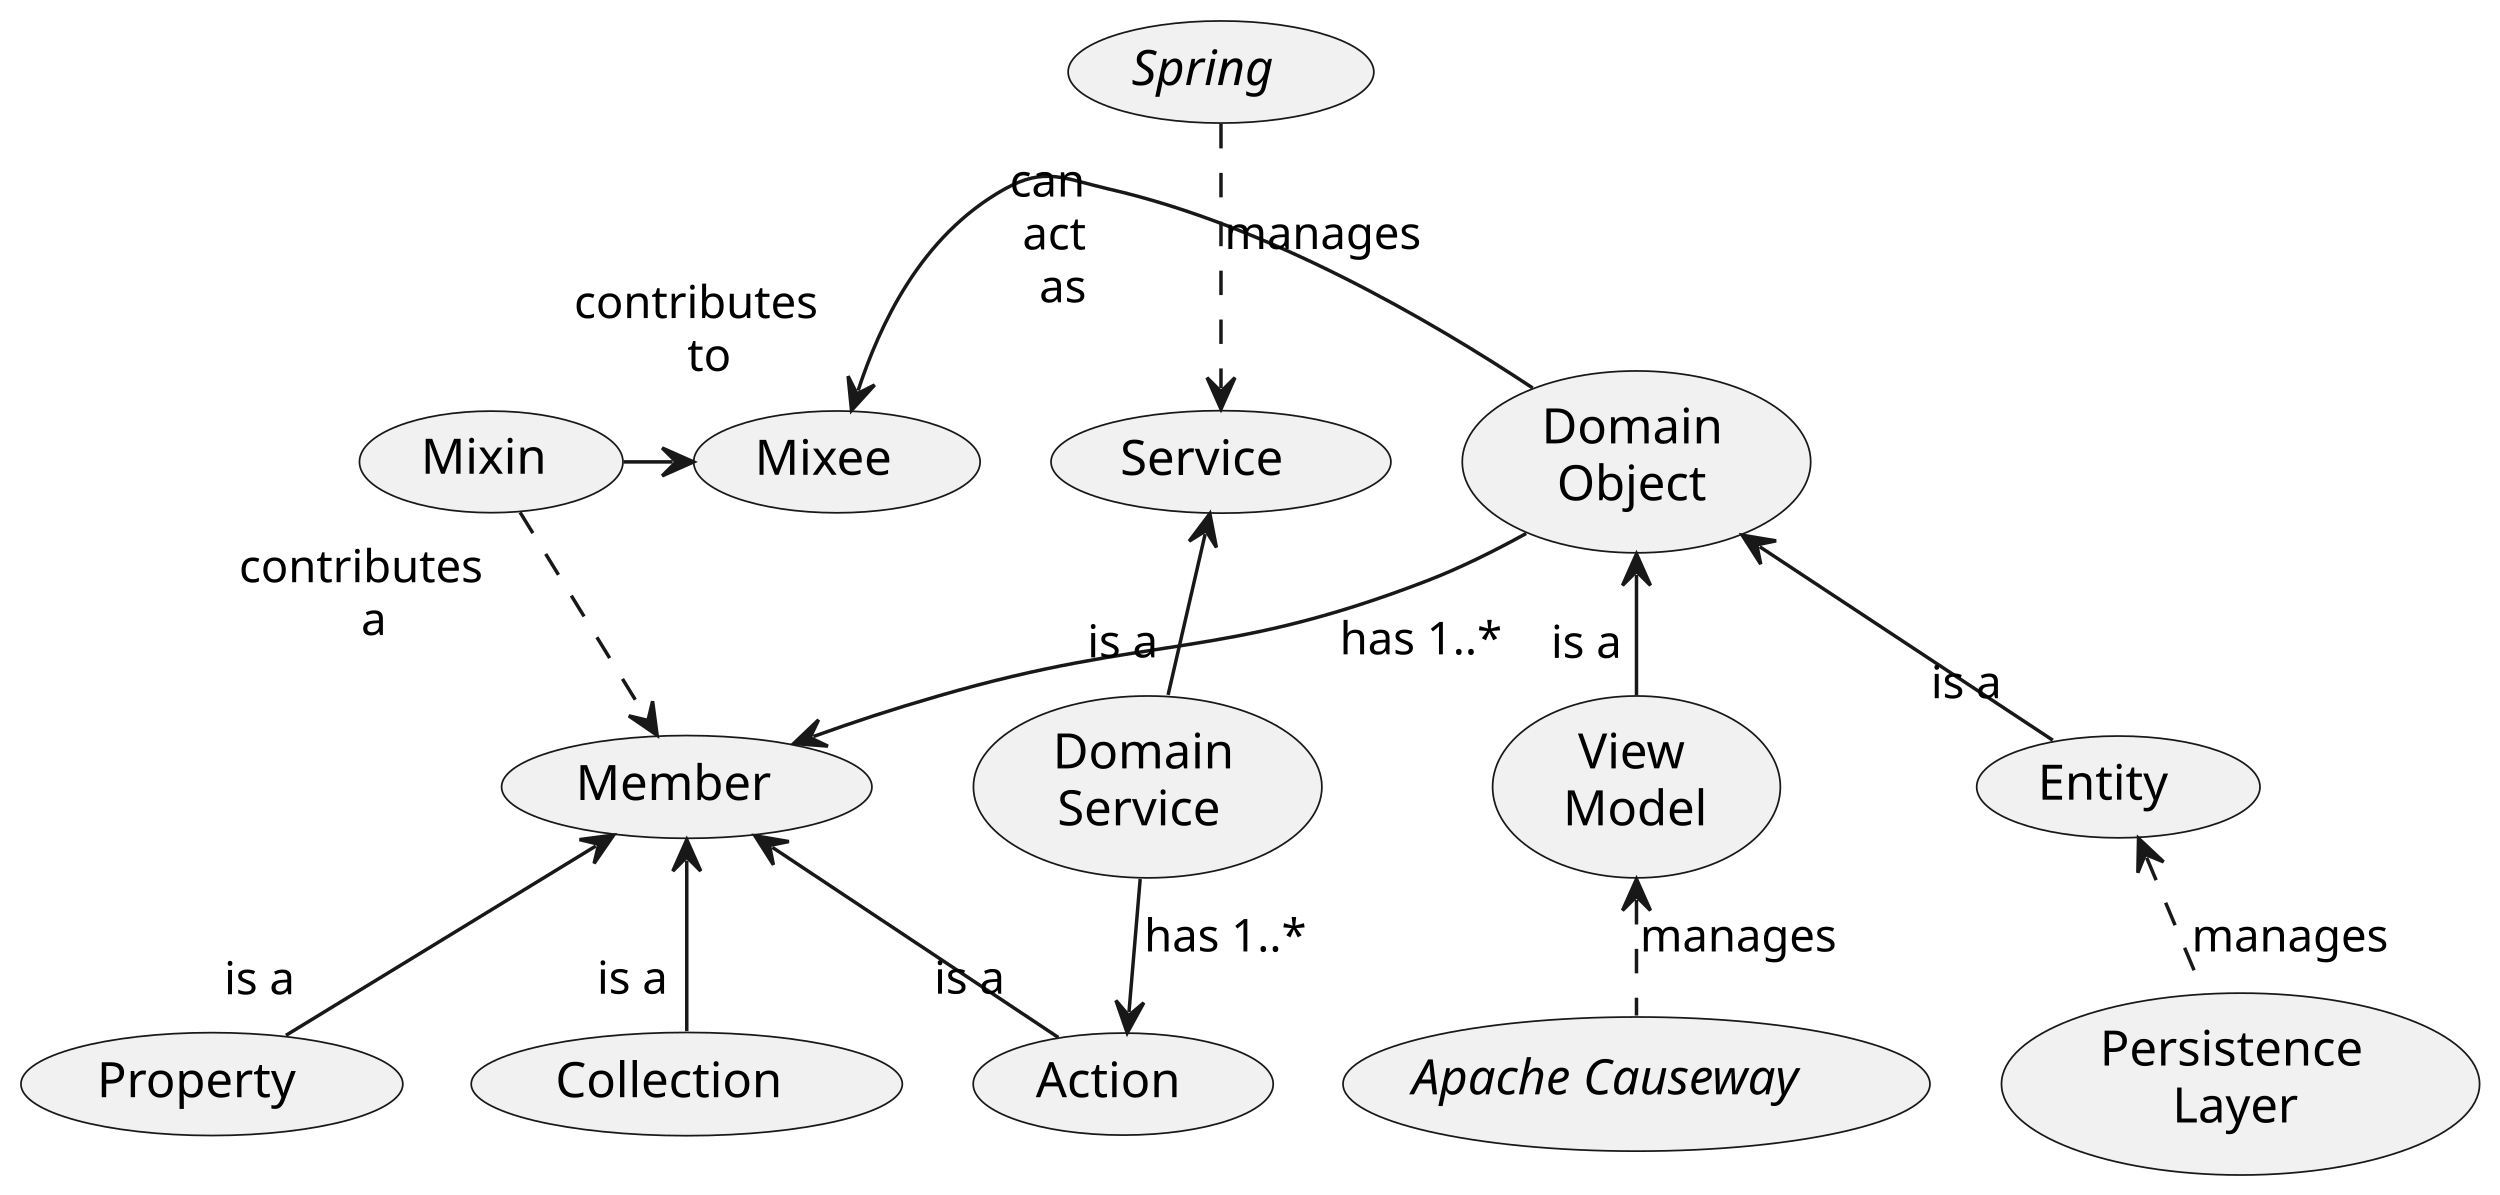
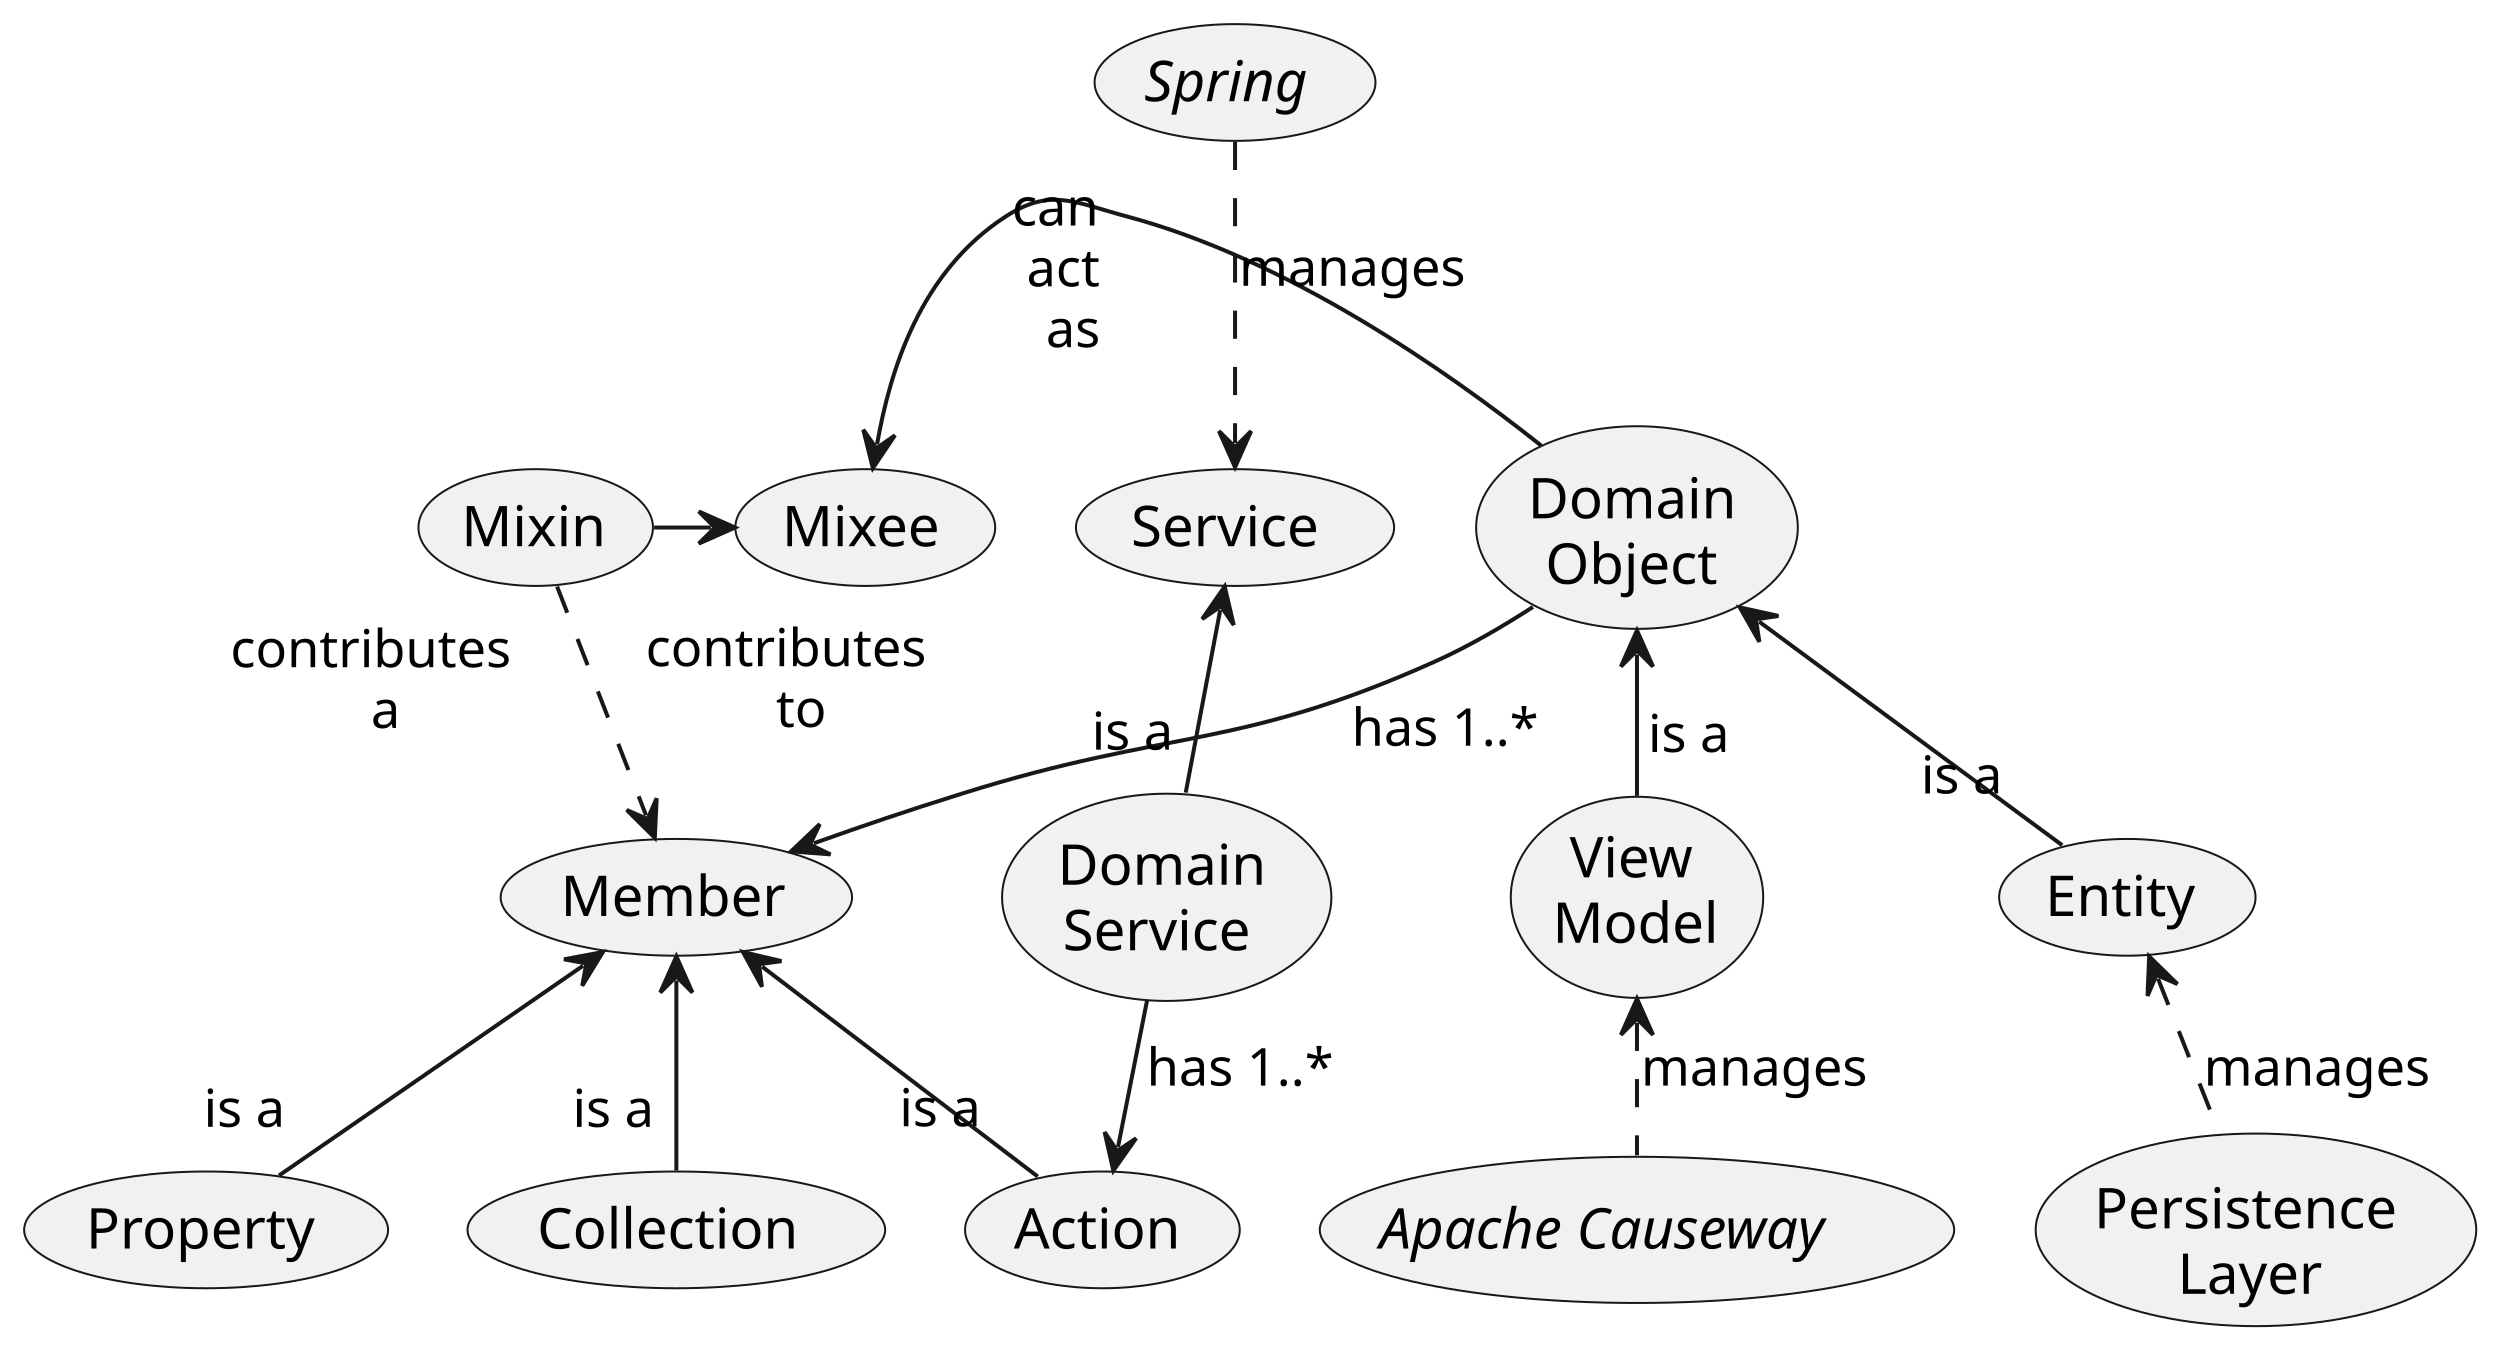
- <svg xmlns="http://www.w3.org/2000/svg" contentStyleType="text/css" data-diagram-type="DESCRIPTION" height="342px" preserveAspectRatio="none" style="width:716px;height:342px;background:#FFFFFF;" version="1.1" viewBox="0 0 716 342" width="716px" zoomAndPan="magnify">
+ <svg xmlns="http://www.w3.org/2000/svg" contentStyleType="text/css" data-diagram-type="DESCRIPTION" height="335px" preserveAspectRatio="none" style="width:622px;height:335px;background:#FFFFFF;" version="1.1" viewBox="0 0 622 335" width="622px" zoomAndPan="magnify">
  <defs />
  <g>
-     <g class="entity" data-entity="DO" data-source-line="5" data-uid="ent0002" id="entity_DO">
-       <ellipse cx="468.689" cy="132.287" fill="#F1F1F1" rx="49.899" ry="26.047" style="stroke:#181818;stroke-width:0.5;" />
-       <text fill="#000000" font-family="sans-serif" font-size="14" lengthAdjust="spacing" textLength="54.325" x="441.526" y="126.986">Domain</text>
-       <text fill="#000000" font-family="sans-serif" font-size="14" lengthAdjust="spacing" textLength="45.596" x="445.891" y="143.282">Object</text>
+     <g class="entity" data-qualified-name="DO" data-source-line="5" id="ent0002">
+       <ellipse cx="407.282" cy="131.252" fill="#F1F1F1" rx="40.022" ry="25.212" style="stroke:#181818;stroke-width:0.5;" />
+       <text fill="#000000" font-family="sans-serif" font-size="14" lengthAdjust="spacing" textLength="54.325" x="380.119" y="128.956">Domain</text>
+       <text fill="#000000" font-family="sans-serif" font-size="14" lengthAdjust="spacing" textLength="45.596" x="384.484" y="145.253">Object</text>
    </g>
-     <g class="entity" data-entity="E" data-source-line="6" data-uid="ent0003" id="entity_E">
-       <ellipse cx="606.689" cy="225.38" fill="#F1F1F1" rx="40.569" ry="14.58" style="stroke:#181818;stroke-width:0.5;" />
-       <text fill="#000000" font-family="sans-serif" font-size="14" lengthAdjust="spacing" textLength="40.872" x="583.636" y="229.033">Entity</text>
+     <g class="entity" data-qualified-name="E" data-source-line="6" id="ent0003">
+       <ellipse cx="529.281" cy="223.254" fill="#F1F1F1" rx="31.901" ry="14.524" style="stroke:#181818;stroke-width:0.5;" />
+       <text fill="#000000" font-family="sans-serif" font-size="14" lengthAdjust="spacing" textLength="40.872" x="508.845" y="227.902">Entity</text>
    </g>
-     <g class="entity" data-entity="VM" data-source-line="7" data-uid="ent0004" id="entity_VM">
-       <ellipse cx="468.688" cy="225.377" fill="#F1F1F1" rx="41.208" ry="26.047" style="stroke:#181818;stroke-width:0.5;" />
-       <text fill="#000000" font-family="sans-serif" font-size="14" lengthAdjust="spacing" textLength="33.53" x="451.923" y="220.076">View</text>
-       <text fill="#000000" font-family="sans-serif" font-size="14" lengthAdjust="spacing" textLength="42.034" x="447.671" y="236.372">Model</text>
+     <g class="entity" data-qualified-name="VM" data-source-line="7" id="ent0004">
+       <ellipse cx="407.284" cy="223.254" fill="#F1F1F1" rx="31.404" ry="25.024" style="stroke:#181818;stroke-width:0.5;" />
+       <text fill="#000000" font-family="sans-serif" font-size="14" lengthAdjust="spacing" textLength="33.53" x="390.518" y="218.273">View</text>
+       <text fill="#000000" font-family="sans-serif" font-size="14" lengthAdjust="spacing" textLength="42.034" x="386.267" y="234.57">Model</text>
    </g>
-     <g class="entity" data-entity="FW" data-source-line="9" data-uid="ent0005" id="entity_FW">
-       <ellipse cx="468.689" cy="310.48" fill="#F1F1F1" rx="84.049" ry="19.21" style="stroke:#181818;stroke-width:0.5;" />
-       <text fill="#000000" font-family="sans-serif" font-size="14" font-style="italic" lengthAdjust="spacing" textLength="128.126" x="404.382" y="313.41">Apache Causeway</text>
+     <g class="entity" data-qualified-name="FW" data-source-line="9" id="ent0005">
+       <ellipse cx="407.281" cy="305.994" fill="#F1F1F1" rx="78.921" ry="18.184" style="stroke:#181818;stroke-width:0.5;" />
+       <text fill="#000000" font-family="sans-serif" font-size="14" font-style="italic" lengthAdjust="spacing" textLength="128.126" x="343.218" y="310.643">Apache Causeway</text>
    </g>
-     <g class="entity" data-entity="PL" data-source-line="10" data-uid="ent0006" id="entity_PL">
-       <ellipse cx="641.691" cy="310.477" fill="#F1F1F1" rx="68.46" ry="26.047" style="stroke:#181818;stroke-width:0.5;" />
-       <text fill="#000000" font-family="sans-serif" font-size="14" lengthAdjust="spacing" textLength="80.575" x="601.403" y="305.175">Persistence</text>
-       <text fill="#000000" font-family="sans-serif" font-size="14" lengthAdjust="spacing" textLength="39.033" x="622.174" y="321.472">Layer</text>
+     <g class="entity" data-qualified-name="PL" data-source-line="10" id="ent0006">
+       <ellipse cx="561.282" cy="305.989" fill="#F1F1F1" rx="54.812" ry="23.959" style="stroke:#181818;stroke-width:0.5;" />
+       <text fill="#000000" font-family="sans-serif" font-size="14" lengthAdjust="spacing" textLength="80.575" x="520.995" y="305.607">Persistence</text>
+       <text fill="#000000" font-family="sans-serif" font-size="14" lengthAdjust="spacing" textLength="39.033" x="541.766" y="321.904">Layer</text>
    </g>
-     <g class="entity" data-entity="M" data-source-line="12" data-uid="ent0007" id="entity_M">
-       <ellipse cx="140.685" cy="132.289" fill="#F1F1F1" rx="37.735" ry="14.549" style="stroke:#181818;stroke-width:0.5;" />
-       <text fill="#000000" font-family="sans-serif" font-size="14" lengthAdjust="spacing" textLength="37.017" x="120.561" y="135.673">Mixin</text>
+     <g class="entity" data-qualified-name="M" data-source-line="12" id="ent0007">
+       <ellipse cx="133.285" cy="131.254" fill="#F1F1F1" rx="29.175" ry="14.524" style="stroke:#181818;stroke-width:0.5;" />
+       <text fill="#000000" font-family="sans-serif" font-size="14" lengthAdjust="spacing" textLength="37.017" x="114.776" y="135.902">Mixin</text>
    </g>
-     <g class="entity" data-entity="ME" data-source-line="13" data-uid="ent0008" id="entity_ME">
-       <ellipse cx="239.691" cy="132.286" fill="#F1F1F1" rx="41.021" ry="14.586" style="stroke:#181818;stroke-width:0.5;" />
-       <text fill="#000000" font-family="sans-serif" font-size="14" lengthAdjust="spacing" textLength="41.48" x="216.168" y="135.98">Mixee</text>
+     <g class="entity" data-qualified-name="ME" data-source-line="13" id="ent0008">
+       <ellipse cx="215.281" cy="131.254" fill="#F1F1F1" rx="32.331" ry="14.524" style="stroke:#181818;stroke-width:0.5;" />
+       <text fill="#000000" font-family="sans-serif" font-size="14" lengthAdjust="spacing" textLength="41.48" x="194.541" y="135.902">Mixee</text>
    </g>
-     <g class="entity" data-entity="S" data-source-line="15" data-uid="ent0009" id="entity_S">
-       <ellipse cx="349.686" cy="132.288" fill="#F1F1F1" rx="48.676" ry="14.678" style="stroke:#181818;stroke-width:0.5;" />
-       <text fill="#000000" font-family="sans-serif" font-size="14" lengthAdjust="spacing" textLength="51.741" x="320.815" y="136.036">Service</text>
+     <g class="entity" data-qualified-name="S" data-source-line="15" id="ent0009">
+       <ellipse cx="307.277" cy="131.254" fill="#F1F1F1" rx="39.587" ry="14.524" style="stroke:#181818;stroke-width:0.5;" />
+       <text fill="#000000" font-family="sans-serif" font-size="14" lengthAdjust="spacing" textLength="51.741" x="281.406" y="135.902">Service</text>
    </g>
-     <g class="entity" data-entity="DS" data-source-line="16" data-uid="ent0010" id="entity_DS">
-       <ellipse cx="328.689" cy="225.377" fill="#F1F1F1" rx="49.899" ry="26.047" style="stroke:#181818;stroke-width:0.5;" />
-       <text fill="#000000" font-family="sans-serif" font-size="14" lengthAdjust="spacing" textLength="54.325" x="301.526" y="220.076">Domain</text>
-       <text fill="#000000" font-family="sans-serif" font-size="14" lengthAdjust="spacing" textLength="51.741" x="302.818" y="236.372">Service</text>
+     <g class="entity" data-qualified-name="DS" data-source-line="16" id="ent0010">
+       <ellipse cx="290.28" cy="223.251" fill="#F1F1F1" rx="40.97" ry="25.781" style="stroke:#181818;stroke-width:0.5;" />
+       <text fill="#000000" font-family="sans-serif" font-size="14" lengthAdjust="spacing" textLength="54.325" x="263.118" y="220.13">Domain</text>
+       <text fill="#000000" font-family="sans-serif" font-size="14" lengthAdjust="spacing" textLength="51.741" x="264.41" y="236.427">Service</text>
    </g>
-     <g class="entity" data-entity="SPRING" data-source-line="17" data-uid="ent0011" id="entity_SPRING">
-       <ellipse cx="349.688" cy="20.622" fill="#F1F1F1" rx="43.779" ry="14.623" style="stroke:#181818;stroke-width:0.5;" />
-       <text fill="#000000" font-family="sans-serif" font-size="14" font-style="italic" lengthAdjust="spacing" textLength="45.179" x="324.099" y="24.37">Spring</text>
+     <g class="entity" data-qualified-name="SPRING" data-source-line="17" id="ent0011">
+       <ellipse cx="307.276" cy="20.524" fill="#F1F1F1" rx="34.946" ry="14.524" style="stroke:#181818;stroke-width:0.5;" />
+       <text fill="#000000" font-family="sans-serif" font-size="14" font-style="italic" lengthAdjust="spacing" textLength="45.179" x="284.687" y="25.172">Spring</text>
    </g>
-     <g class="entity" data-entity="MB" data-source-line="19" data-uid="ent0012" id="entity_MB">
-       <ellipse cx="196.688" cy="225.379" fill="#F1F1F1" rx="53.038" ry="14.719" style="stroke:#181818;stroke-width:0.5;" />
-       <text fill="#000000" font-family="sans-serif" font-size="14" lengthAdjust="spacing" textLength="57.586" x="164.895" y="229.126">Member</text>
+     <g class="entity" data-qualified-name="MB" data-source-line="19" id="ent0012">
+       <ellipse cx="168.279" cy="223.254" fill="#F1F1F1" rx="43.719" ry="14.524" style="stroke:#181818;stroke-width:0.5;" />
+       <text fill="#000000" font-family="sans-serif" font-size="14" lengthAdjust="spacing" textLength="57.586" x="139.486" y="227.902">Member</text>
    </g>
-     <g class="entity" data-entity="P" data-source-line="20" data-uid="ent0013" id="entity_P">
-       <ellipse cx="60.686" cy="310.483" fill="#F1F1F1" rx="54.686" ry="14.733" style="stroke:#181818;stroke-width:0.5;" />
-       <text fill="#000000" font-family="sans-serif" font-size="14" lengthAdjust="spacing" textLength="59.794" x="27.789" y="314.23">Property</text>
+     <g class="entity" data-qualified-name="P" data-source-line="20" id="ent0013">
+       <ellipse cx="51.281" cy="305.994" fill="#F1F1F1" rx="45.281" ry="14.524" style="stroke:#181818;stroke-width:0.5;" />
+       <text fill="#000000" font-family="sans-serif" font-size="14" lengthAdjust="spacing" textLength="59.794" x="21.384" y="310.642">Property</text>
    </g>
-     <g class="entity" data-entity="C" data-source-line="21" data-uid="ent0014" id="entity_C">
-       <ellipse cx="196.695" cy="310.483" fill="#F1F1F1" rx="61.745" ry="14.783" style="stroke:#181818;stroke-width:0.5;" />
-       <text fill="#000000" font-family="sans-serif" font-size="14" lengthAdjust="spacing" textLength="69.248" x="159.071" y="314.231">Collection</text>
+     <g class="entity" data-qualified-name="C" data-source-line="21" id="ent0014">
+       <ellipse cx="168.276" cy="305.994" fill="#F1F1F1" rx="51.966" ry="14.524" style="stroke:#181818;stroke-width:0.5;" />
+       <text fill="#000000" font-family="sans-serif" font-size="14" lengthAdjust="spacing" textLength="69.248" x="133.652" y="310.642">Collection</text>
    </g>
-     <g class="entity" data-entity="A" data-source-line="22" data-uid="ent0015" id="entity_A">
-       <ellipse cx="321.688" cy="310.482" fill="#F1F1F1" rx="42.968" ry="14.612" style="stroke:#181818;stroke-width:0.5;" />
-       <text fill="#000000" font-family="sans-serif" font-size="14" lengthAdjust="spacing" textLength="44.092" x="296.642" y="314.23">Action</text>
+     <g class="entity" data-qualified-name="A" data-source-line="22" id="ent0015">
+       <ellipse cx="274.278" cy="305.994" fill="#F1F1F1" rx="34.178" ry="14.524" style="stroke:#181818;stroke-width:0.5;" />
+       <text fill="#000000" font-family="sans-serif" font-size="14" lengthAdjust="spacing" textLength="44.092" x="252.232" y="310.642">Action</text>
    </g>
-     <g class="link" data-entity-1="DO" data-entity-2="VM" data-source-line="25" data-uid="lnk16" id="link_DO_VM">
-       <path d="M468.69,164.66 C468.69,177.3 468.69,186.53 468.69,199.14" fill="none" id="DO-backto-VM" style="stroke:#181818;stroke-width:1;" />
-       <polygon fill="#181818" points="468.69,158.66,464.69,167.66,468.69,163.66,472.69,167.66,468.69,158.66" style="stroke:#181818;stroke-width:1;" />
-       <text fill="#000000" font-family="sans-serif" font-size="13" lengthAdjust="spacing" textLength="22.483" x="444.203" y="188.421">is a</text>
+     <g class="link" data-entity-1="ent0002" data-entity-2="ent0004" data-link-type="dependency" data-source-line="25" id="lnk16">
+       <path d="M407.28,162.84 C407.28,175.65 407.28,185.24 407.28,198" fill="none" id="DO-backto-VM" style="stroke:#181818;stroke-width:1;" />
+       <polygon fill="#181818" points="407.28,156.84,403.28,165.84,407.28,161.84,411.28,165.84,407.28,156.84" style="stroke:#181818;stroke-width:1;" />
+       <text fill="#000000" font-family="sans-serif" font-size="13" lengthAdjust="spacing" textLength="22.483" x="410.019" y="187.099">is a</text>
    </g>
-     <g class="link" data-entity-1="DO" data-entity-2="E" data-source-line="26" data-uid="lnk17" id="link_DO_E">
-       <path d="M503.978,156.585 C531.118,174.495 565.05,196.9 587.92,212" fill="none" id="DO-backto-E" style="stroke:#181818;stroke-width:1;" />
-       <polygon fill="#181818" points="498.97,153.28,504.279,161.576,503.143,156.034,508.685,154.899,498.97,153.28" style="stroke:#181818;stroke-width:1;" />
-       <text fill="#000000" font-family="sans-serif" font-size="13" lengthAdjust="spacing" textLength="22.483" x="553.002" y="199.961">is a</text>
+     <g class="link" data-entity-1="ent0002" data-entity-2="ent0003" data-link-type="dependency" data-source-line="26" id="lnk17">
+       <path d="M437.688,154.682 C461.858,172.512 492.57,195.16 513.07,210.29" fill="none" id="DO-backto-E" style="stroke:#181818;stroke-width:1;" />
+       <polygon fill="#181818" points="432.86,151.12,437.728,159.682,436.884,154.088,442.477,153.244,432.86,151.12" style="stroke:#181818;stroke-width:1;" />
+       <text fill="#000000" font-family="sans-serif" font-size="13" lengthAdjust="spacing" textLength="22.483" x="477.923" y="197.413">is a</text>
    </g>
-     <g class="link" data-entity-1="VM" data-entity-2="FW" data-source-line="27" data-uid="lnk19" id="link_VM_FW">
-       <path d="M468.69,257.76 C468.69,270.37 468.69,279.32 468.69,290.84" fill="none" id="VM-backto-FW" style="stroke:#181818;stroke-width:1;stroke-dasharray:7.0,7.0;" />
-       <polygon fill="#181818" points="468.69,251.76,464.69,260.76,468.69,256.76,472.69,260.76,468.69,251.76" style="stroke:#181818;stroke-width:1;" />
-       <text fill="#000000" font-family="sans-serif" font-size="13" lengthAdjust="spacing" textLength="59.858" x="469.69" y="272.497">manages</text>
+     <g class="link" data-entity-1="ent0004" data-entity-2="ent0005" data-link-type="dependency" data-source-line="27" id="lnk19">
+       <path d="M407.28,254.47 C407.28,267.01 407.28,276.04 407.28,287.45" fill="none" id="VM-backto-FW" style="stroke:#181818;stroke-width:1;stroke-dasharray:7,7;" />
+       <polygon fill="#181818" points="407.28,248.47,403.28,257.47,407.28,253.47,411.28,257.47,407.28,248.47" style="stroke:#181818;stroke-width:1;" />
+       <text fill="#000000" font-family="sans-serif" font-size="13" lengthAdjust="spacing" textLength="59.858" x="408.28" y="270.097">manages</text>
    </g>
-     <g class="link" data-entity-1="E" data-entity-2="PL" data-source-line="28" data-uid="lnk21" id="link_E_PL">
-       <path d="M614.799,245.63 C619.849,257.62 624.97,269.79 631.09,284.31" fill="none" id="E-backto-PL" style="stroke:#181818;stroke-width:1;stroke-dasharray:7.0,7.0;" />
-       <polygon fill="#181818" points="612.47,240.1,612.277,249.947,614.411,244.708,619.65,246.842,612.47,240.1" style="stroke:#181818;stroke-width:1;" />
-       <text fill="#000000" font-family="sans-serif" font-size="13" lengthAdjust="spacing" textLength="59.858" x="627.69" y="272.497">manages</text>
+     <g class="link" data-entity-1="ent0003" data-entity-2="ent0006" data-link-type="dependency" data-source-line="28" id="lnk21">
+       <path d="M536.921,243.518 C541.701,255.578 546.54,267.8 552.18,282.04" fill="none" id="E-backto-PL" style="stroke:#181818;stroke-width:1;stroke-dasharray:7,7;" />
+       <polygon fill="#181818" points="534.71,237.94,534.308,247.781,536.552,242.588,541.745,244.833,534.71,237.94" style="stroke:#181818;stroke-width:1;" />
+       <text fill="#000000" font-family="sans-serif" font-size="13" lengthAdjust="spacing" textLength="59.858" x="548.28" y="270.097">manages</text>
    </g>
-     <g class="link" data-entity-1="MB" data-entity-2="P" data-source-line="30" data-uid="lnk23" id="link_MB_P">
-       <path d="M170.62,242.309 C145.14,257.878 107.48,280.89 81.89,296.52" fill="none" id="MB-backto-P" style="stroke:#181818;stroke-width:1;" />
-       <polygon fill="#181818" points="175.74,239.18,165.975,240.46,171.474,241.787,170.146,247.286,175.74,239.18" style="stroke:#181818;stroke-width:1;" />
-       <text fill="#000000" font-family="sans-serif" font-size="13" lengthAdjust="spacing" textLength="22.483" x="64.199" y="284.761">is a</text>
+     <g class="link" data-entity-1="ent0012" data-entity-2="ent0013" data-link-type="dependency" data-source-line="30" id="lnk23">
+       <path d="M145.062,240.268 C123.082,255.438 91.36,277.33 69.43,292.46" fill="none" id="MB-backto-P" style="stroke:#181818;stroke-width:1;" />
+       <polygon fill="#181818" points="150,236.86,140.321,238.68,145.885,239.7,144.865,245.264,150,236.86" style="stroke:#181818;stroke-width:1;" />
+       <text fill="#000000" font-family="sans-serif" font-size="13" lengthAdjust="spacing" textLength="22.483" x="50.664" y="280.354">is a</text>
    </g>
-     <g class="link" data-entity-1="MB" data-entity-2="C" data-source-line="31" data-uid="lnk25" id="link_MB_C">
-       <path d="M196.69,246.48 C196.69,261.76 196.69,280 196.69,295.31" fill="none" id="MB-backto-C" style="stroke:#181818;stroke-width:1;" />
-       <polygon fill="#181818" points="196.69,240.48,192.69,249.48,196.69,245.48,200.69,249.48,196.69,240.48" style="stroke:#181818;stroke-width:1;" />
-       <text fill="#000000" font-family="sans-serif" font-size="13" lengthAdjust="spacing" textLength="22.483" x="170.99" y="284.606">is a</text>
+     <g class="link" data-entity-1="ent0012" data-entity-2="ent0014" data-link-type="dependency" data-source-line="31" id="lnk25">
+       <path d="M168.28,243.94 C168.28,258.79 168.28,276.35 168.28,291.22" fill="none" id="MB-backto-C" style="stroke:#181818;stroke-width:1;" />
+       <polygon fill="#181818" points="168.28,237.94,164.28,246.94,168.28,242.94,172.28,246.94,168.28,237.94" style="stroke:#181818;stroke-width:1;" />
+       <text fill="#000000" font-family="sans-serif" font-size="13" lengthAdjust="spacing" textLength="22.483" x="142.449" y="280.376">is a</text>
    </g>
-     <g class="link" data-entity-1="MB" data-entity-2="A" data-source-line="32" data-uid="lnk27" id="link_MB_A">
-       <path d="M221.217,242.691 C244.977,258.481 279.79,281.63 303.11,297.13" fill="none" id="MB-backto-A" style="stroke:#181818;stroke-width:1;" />
-       <polygon fill="#181818" points="216.22,239.37,221.502,247.683,220.384,242.137,225.93,241.02,216.22,239.37" style="stroke:#181818;stroke-width:1;" />
-       <text fill="#000000" font-family="sans-serif" font-size="13" lengthAdjust="spacing" textLength="22.483" x="267.542" y="284.584">is a</text>
+     <g class="link" data-entity-1="ent0012" data-entity-2="ent0015" data-link-type="dependency" data-source-line="32" id="lnk27">
+       <path d="M189.613,240.496 C209.643,255.756 238.36,277.63 258.18,292.72" fill="none" id="MB-backto-A" style="stroke:#181818;stroke-width:1;" />
+       <polygon fill="#181818" points="184.84,236.86,189.575,245.496,188.817,239.89,194.423,239.132,184.84,236.86" style="stroke:#181818;stroke-width:1;" />
+       <text fill="#000000" font-family="sans-serif" font-size="13" lengthAdjust="spacing" textLength="22.483" x="223.759" y="280.21">is a</text>
    </g>
-     <g class="link" data-entity-1="DO" data-entity-2="MB" data-source-line="34" data-uid="lnk28" id="link_DO_MB">
-       <path d="M437.08,152.79 C428.14,157.73 418.23,162.66 408.69,166.34 C349.03,189.3 330.07,181.48 268.69,199.34 C254.97,203.33 245.66,206.392 232.95,210.932" fill="none" id="DO-to-MB" style="stroke:#181818;stroke-width:1;" />
-       <polygon fill="#181818" points="227.3,212.95,237.121,213.69,232.009,211.268,234.43,206.156,227.3,212.95" style="stroke:#181818;stroke-width:1;" />
-       <text fill="#000000" font-family="sans-serif" font-size="13" lengthAdjust="spacing" textLength="50.147" x="383.69" y="187.407">has 1..*</text>
+     <g class="link" data-entity-1="ent0002" data-entity-2="ent0012" data-link-type="dependency" data-source-line="34" id="lnk28">
+       <path d="M381.39,151.02 C373.87,155.88 365.47,160.78 357.28,164.47 C307.61,186.79 291.24,181.15 239.28,197.47 C225.2,201.88 215.373,205.219 202.473,209.809" fill="none" id="DO-to-MB" style="stroke:#181818;stroke-width:1;" />
+       <polygon fill="#181818" points="196.82,211.82,206.64,212.571,201.531,210.144,203.958,205.034,196.82,211.82" style="stroke:#181818;stroke-width:1;" />
+       <text fill="#000000" font-family="sans-serif" font-size="13" lengthAdjust="spacing" textLength="50.147" x="336.28" y="185.537">has 1..*</text>
    </g>
-     <g class="link" data-entity-1="M" data-entity-2="MB" data-source-line="36" data-uid="lnk29" id="link_M_MB">
-       <path d="M148.95,146.73 C159.48,163.85 174.438,188.189 185.068,205.479" fill="none" id="M-to-MB" style="stroke:#181818;stroke-width:1;stroke-dasharray:7.0,7.0;" />
-       <polygon fill="#181818" points="188.21,210.59,186.904,200.828,185.591,206.331,180.089,205.018,188.21,210.59" style="stroke:#181818;stroke-width:1;" />
-       <text fill="#000000" font-family="sans-serif" font-size="13" lengthAdjust="spacing" textLength="73.753" x="68.463" y="166.745">contributes</text>
-       <text fill="#000000" font-family="sans-serif" font-size="13" lengthAdjust="spacing" textLength="7.966" x="103.423" y="181.878">a</text>
+     <g class="link" data-entity-1="ent0007" data-entity-2="ent0012" data-link-type="dependency" data-source-line="36" id="lnk29">
+       <path d="M138.6,145.92 C145.17,162.84 154.135,185.888 160.735,202.858" fill="none" id="M-to-MB" style="stroke:#181818;stroke-width:1;stroke-dasharray:7,7;" />
+       <polygon fill="#181818" points="162.91,208.45,163.376,198.612,161.098,203.79,155.92,201.512,162.91,208.45" style="stroke:#181818;stroke-width:1;" />
+       <text fill="#000000" font-family="sans-serif" font-size="13" lengthAdjust="spacing" textLength="73.753" x="57.32" y="165.995">contributes</text>
+       <text fill="#000000" font-family="sans-serif" font-size="13" lengthAdjust="spacing" textLength="7.966" x="92.28" y="181.128">a</text>
    </g>
-     <g class="link" data-entity-1="M" data-entity-2="ME" data-source-line="37" data-uid="lnk30" id="link_M_ME">
-       <path d="M178.59,132.29 C185.27,132.29 185.95,132.29 192.64,132.29" fill="none" id="M-to-ME" style="stroke:#181818;stroke-width:1;" />
-       <polygon fill="#181818" points="198.64,132.29,189.64,128.29,193.64,132.29,189.64,136.29,198.64,132.29" style="stroke:#181818;stroke-width:1;" />
-       <text fill="#000000" font-family="sans-serif" font-size="13" lengthAdjust="spacing" textLength="73.753" x="164.423" y="91.099">contributes</text>
-       <text fill="#000000" font-family="sans-serif" font-size="13" lengthAdjust="spacing" textLength="13.051" x="196.841" y="106.232">to</text>
+     <g class="link" data-entity-1="ent0007" data-entity-2="ent0008" data-link-type="dependency" data-source-line="37" id="lnk30">
+       <path d="M162.75,131.25 C169.45,131.25 170.16,131.25 176.86,131.25" fill="none" id="M-to-ME" style="stroke:#181818;stroke-width:1;" />
+       <polygon fill="#181818" points="182.86,131.25,173.86,127.25,177.86,131.25,173.86,135.25,182.86,131.25" style="stroke:#181818;stroke-width:1;" />
+       <text fill="#000000" font-family="sans-serif" font-size="13" lengthAdjust="spacing" textLength="73.753" x="160.641" y="165.742">contributes</text>
+       <text fill="#000000" font-family="sans-serif" font-size="13" lengthAdjust="spacing" textLength="13.051" x="193.058" y="180.875">to</text>
    </g>
-     <g class="link" data-entity-1="DO" data-entity-2="ME" data-source-line="38" data-uid="lnk31" id="link_DO_ME">
-       <path d="M438.95,111.11 C409.71,91.74 363,64.56 317.69,54.17 C304.69,51.18 299.33,47.66 287.69,54.17 C263.52,67.68 251.915,93.224 245.755,111.844" fill="none" id="DO-to-ME" style="stroke:#181818;stroke-width:1;" />
-       <polygon fill="#181818" points="243.87,117.54,250.494,110.252,245.44,112.793,242.899,107.739,243.87,117.54" style="stroke:#181818;stroke-width:1;" />
-       <text fill="#000000" font-family="sans-serif" font-size="13" lengthAdjust="spacing" textLength="23.353" x="289.185" y="56.307">can</text>
-       <text fill="#000000" font-family="sans-serif" font-size="13" lengthAdjust="spacing" textLength="20.211" x="292.822" y="71.44">act</text>
-       <text fill="#000000" font-family="sans-serif" font-size="13" lengthAdjust="spacing" textLength="14.739" x="297.624" y="86.573">as</text>
+     <g class="link" data-entity-1="ent0002" data-entity-2="ent0008" data-link-type="dependency" data-source-line="38" id="lnk31">
+       <path d="M383.48,110.89 C359.34,91.71 319.95,64.41 280.28,53.83 C267.4,50.39 261.48,46.6 250.28,53.83 C228.84,67.66 221.429,92.251 218.209,110.571" fill="none" id="DO-to-ME" style="stroke:#181818;stroke-width:1;" />
+       <polygon fill="#181818" points="217.17,116.48,222.668,108.308,218.036,111.555,214.788,106.923,217.17,116.48" style="stroke:#181818;stroke-width:1;" />
+       <text fill="#000000" font-family="sans-serif" font-size="13" lengthAdjust="spacing" textLength="23.353" x="251.775" y="56.107">can</text>
+       <text fill="#000000" font-family="sans-serif" font-size="13" lengthAdjust="spacing" textLength="20.211" x="255.412" y="71.24">act</text>
+       <text fill="#000000" font-family="sans-serif" font-size="13" lengthAdjust="spacing" textLength="14.739" x="260.214" y="86.373">as</text>
    </g>
-     <g class="link" data-entity-1="SPRING" data-entity-2="S" data-source-line="40" data-uid="lnk32" id="link_SPRING_S">
-       <path d="M349.69,35.51 C349.69,56.49 349.69,90.05 349.69,111.16" fill="none" id="SPRING-to-S" style="stroke:#181818;stroke-width:1;stroke-dasharray:7.0,7.0;" />
-       <polygon fill="#181818" points="349.69,117.16,353.69,108.16,349.69,112.16,345.69,108.16,349.69,117.16" style="stroke:#181818;stroke-width:1;" />
-       <text fill="#000000" font-family="sans-serif" font-size="13" lengthAdjust="spacing" textLength="59.858" x="350.69" y="71.307">manages</text>
+     <g class="link" data-entity-1="ent0011" data-entity-2="ent0009" data-link-type="dependency" data-source-line="40" id="lnk32">
+       <path d="M307.28,35.29 C307.28,56.09 307.28,89.31 307.28,110.25" fill="none" id="SPRING-to-S" style="stroke:#181818;stroke-width:1;stroke-dasharray:7,7;" />
+       <polygon fill="#181818" points="307.28,116.25,311.28,107.25,307.28,111.25,303.28,107.25,307.28,116.25" style="stroke:#181818;stroke-width:1;" />
+       <text fill="#000000" font-family="sans-serif" font-size="13" lengthAdjust="spacing" textLength="59.858" x="308.28" y="71.107">manages</text>
    </g>
-     <g class="link" data-entity-1="S" data-entity-2="DS" data-source-line="41" data-uid="lnk34" id="link_S_DS">
-       <path d="M345.151,152.966 C341.981,166.706 338.41,182.24 334.54,199.03" fill="none" id="S-backto-DS" style="stroke:#181818;stroke-width:1;" />
-       <polygon fill="#181818" points="346.5,147.12,340.579,154.99,345.376,151.992,348.374,156.789,346.5,147.12" style="stroke:#181818;stroke-width:1;" />
-       <text fill="#000000" font-family="sans-serif" font-size="13" lengthAdjust="spacing" textLength="22.483" x="311.405" y="188.285">is a</text>
+     <g class="link" data-entity-1="ent0009" data-entity-2="ent0010" data-link-type="dependency" data-source-line="41" id="lnk34">
+       <path d="M303.584,151.815 C301.014,165.385 298.15,180.61 295.01,197.2" fill="none" id="S-backto-DS" style="stroke:#181818;stroke-width:1;" />
+       <polygon fill="#181818" points="304.7,145.92,299.095,154.018,303.77,150.833,306.955,155.507,304.7,145.92" style="stroke:#181818;stroke-width:1;" />
+       <text fill="#000000" font-family="sans-serif" font-size="13" lengthAdjust="spacing" textLength="22.483" x="271.616" y="186.524">is a</text>
    </g>
-     <g class="link" data-entity-1="DS" data-entity-2="A" data-source-line="42" data-uid="lnk35" id="link_DS_A">
-       <path d="M326.55,251.76 C325.33,266.27 324.341,277.921 323.341,289.851" fill="none" id="DS-to-A" style="stroke:#181818;stroke-width:1;" />
-       <polygon fill="#181818" points="322.84,295.83,327.578,287.196,323.258,290.848,319.606,286.527,322.84,295.83" style="stroke:#181818;stroke-width:1;" />
-       <text fill="#000000" font-family="sans-serif" font-size="13" lengthAdjust="spacing" textLength="50.147" x="327.69" y="272.497">has 1..*</text>
+     <g class="link" data-entity-1="ent0010" data-entity-2="ent0015" data-link-type="dependency" data-source-line="42" id="lnk35">
+       <path d="M285.39,248.91 C282.64,262.82 280.454,273.794 278.164,285.374" fill="none" id="DS-to-A" style="stroke:#181818;stroke-width:1;" />
+       <polygon fill="#181818" points="277,291.26,282.67,283.207,277.97,286.355,274.822,281.655,277,291.26" style="stroke:#181818;stroke-width:1;" />
+       <text fill="#000000" font-family="sans-serif" font-size="13" lengthAdjust="spacing" textLength="50.147" x="285.28" y="270.097">has 1..*</text>
    </g>
  </g>
</svg>
